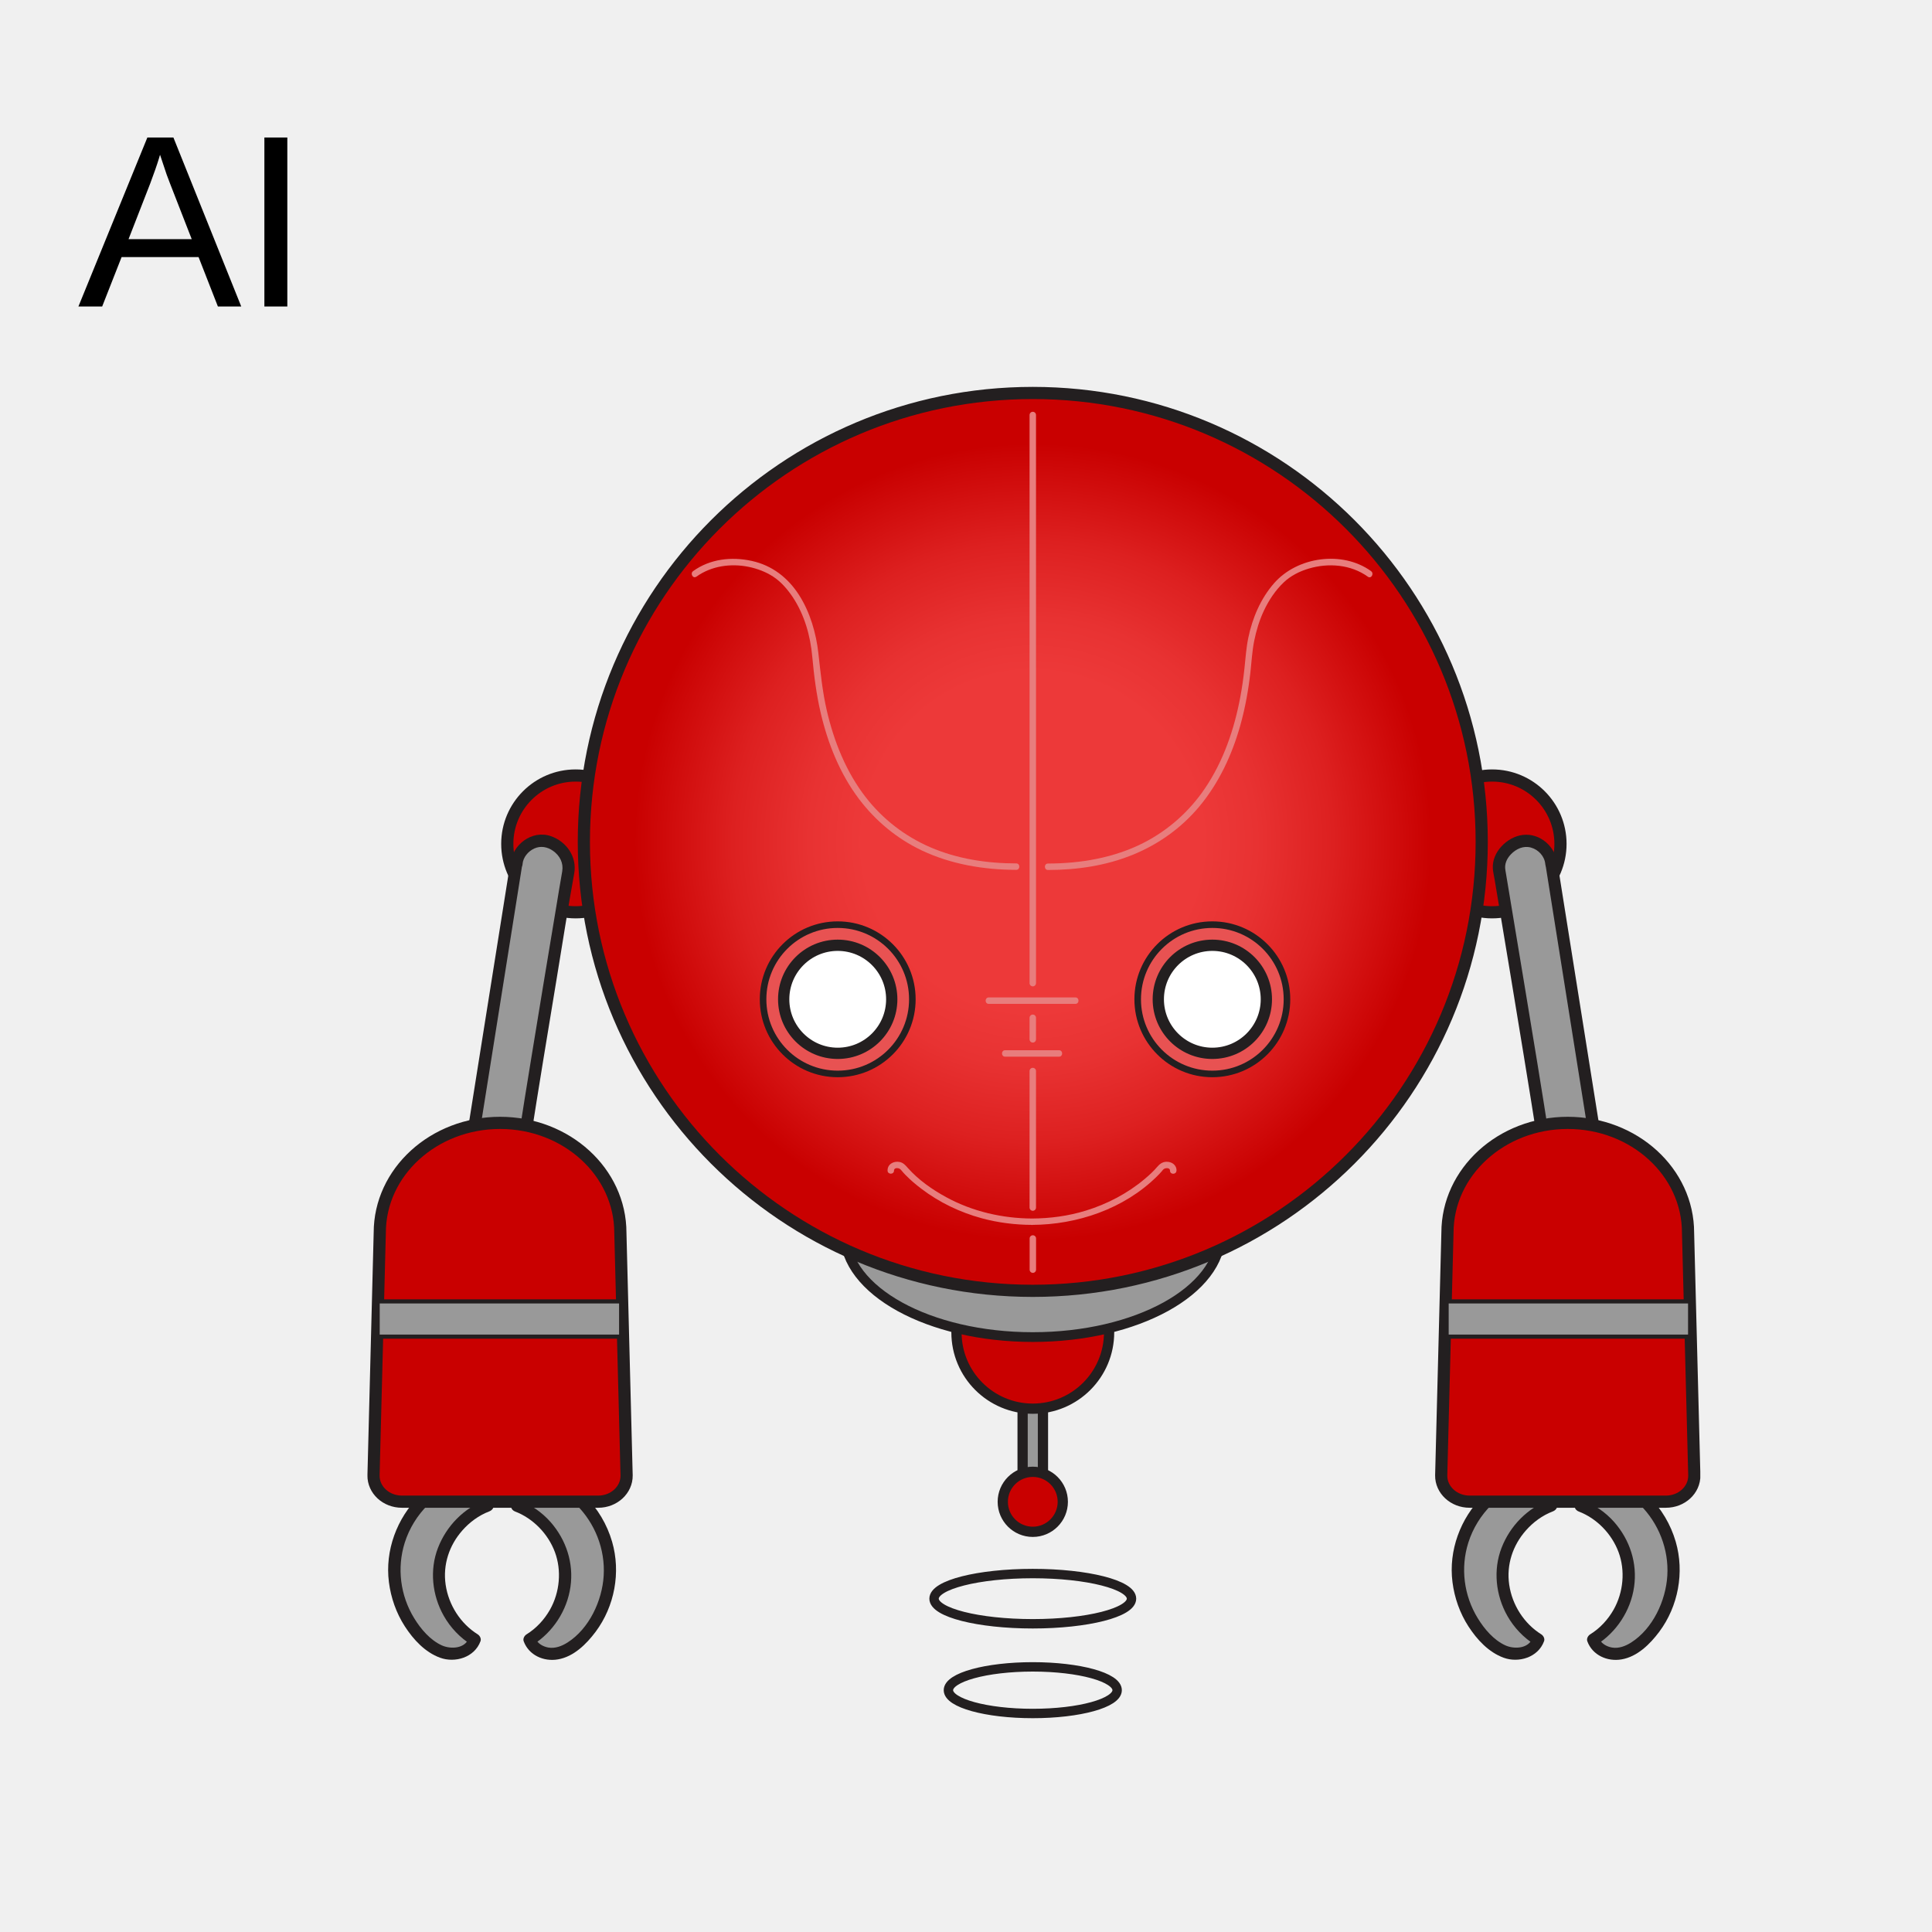
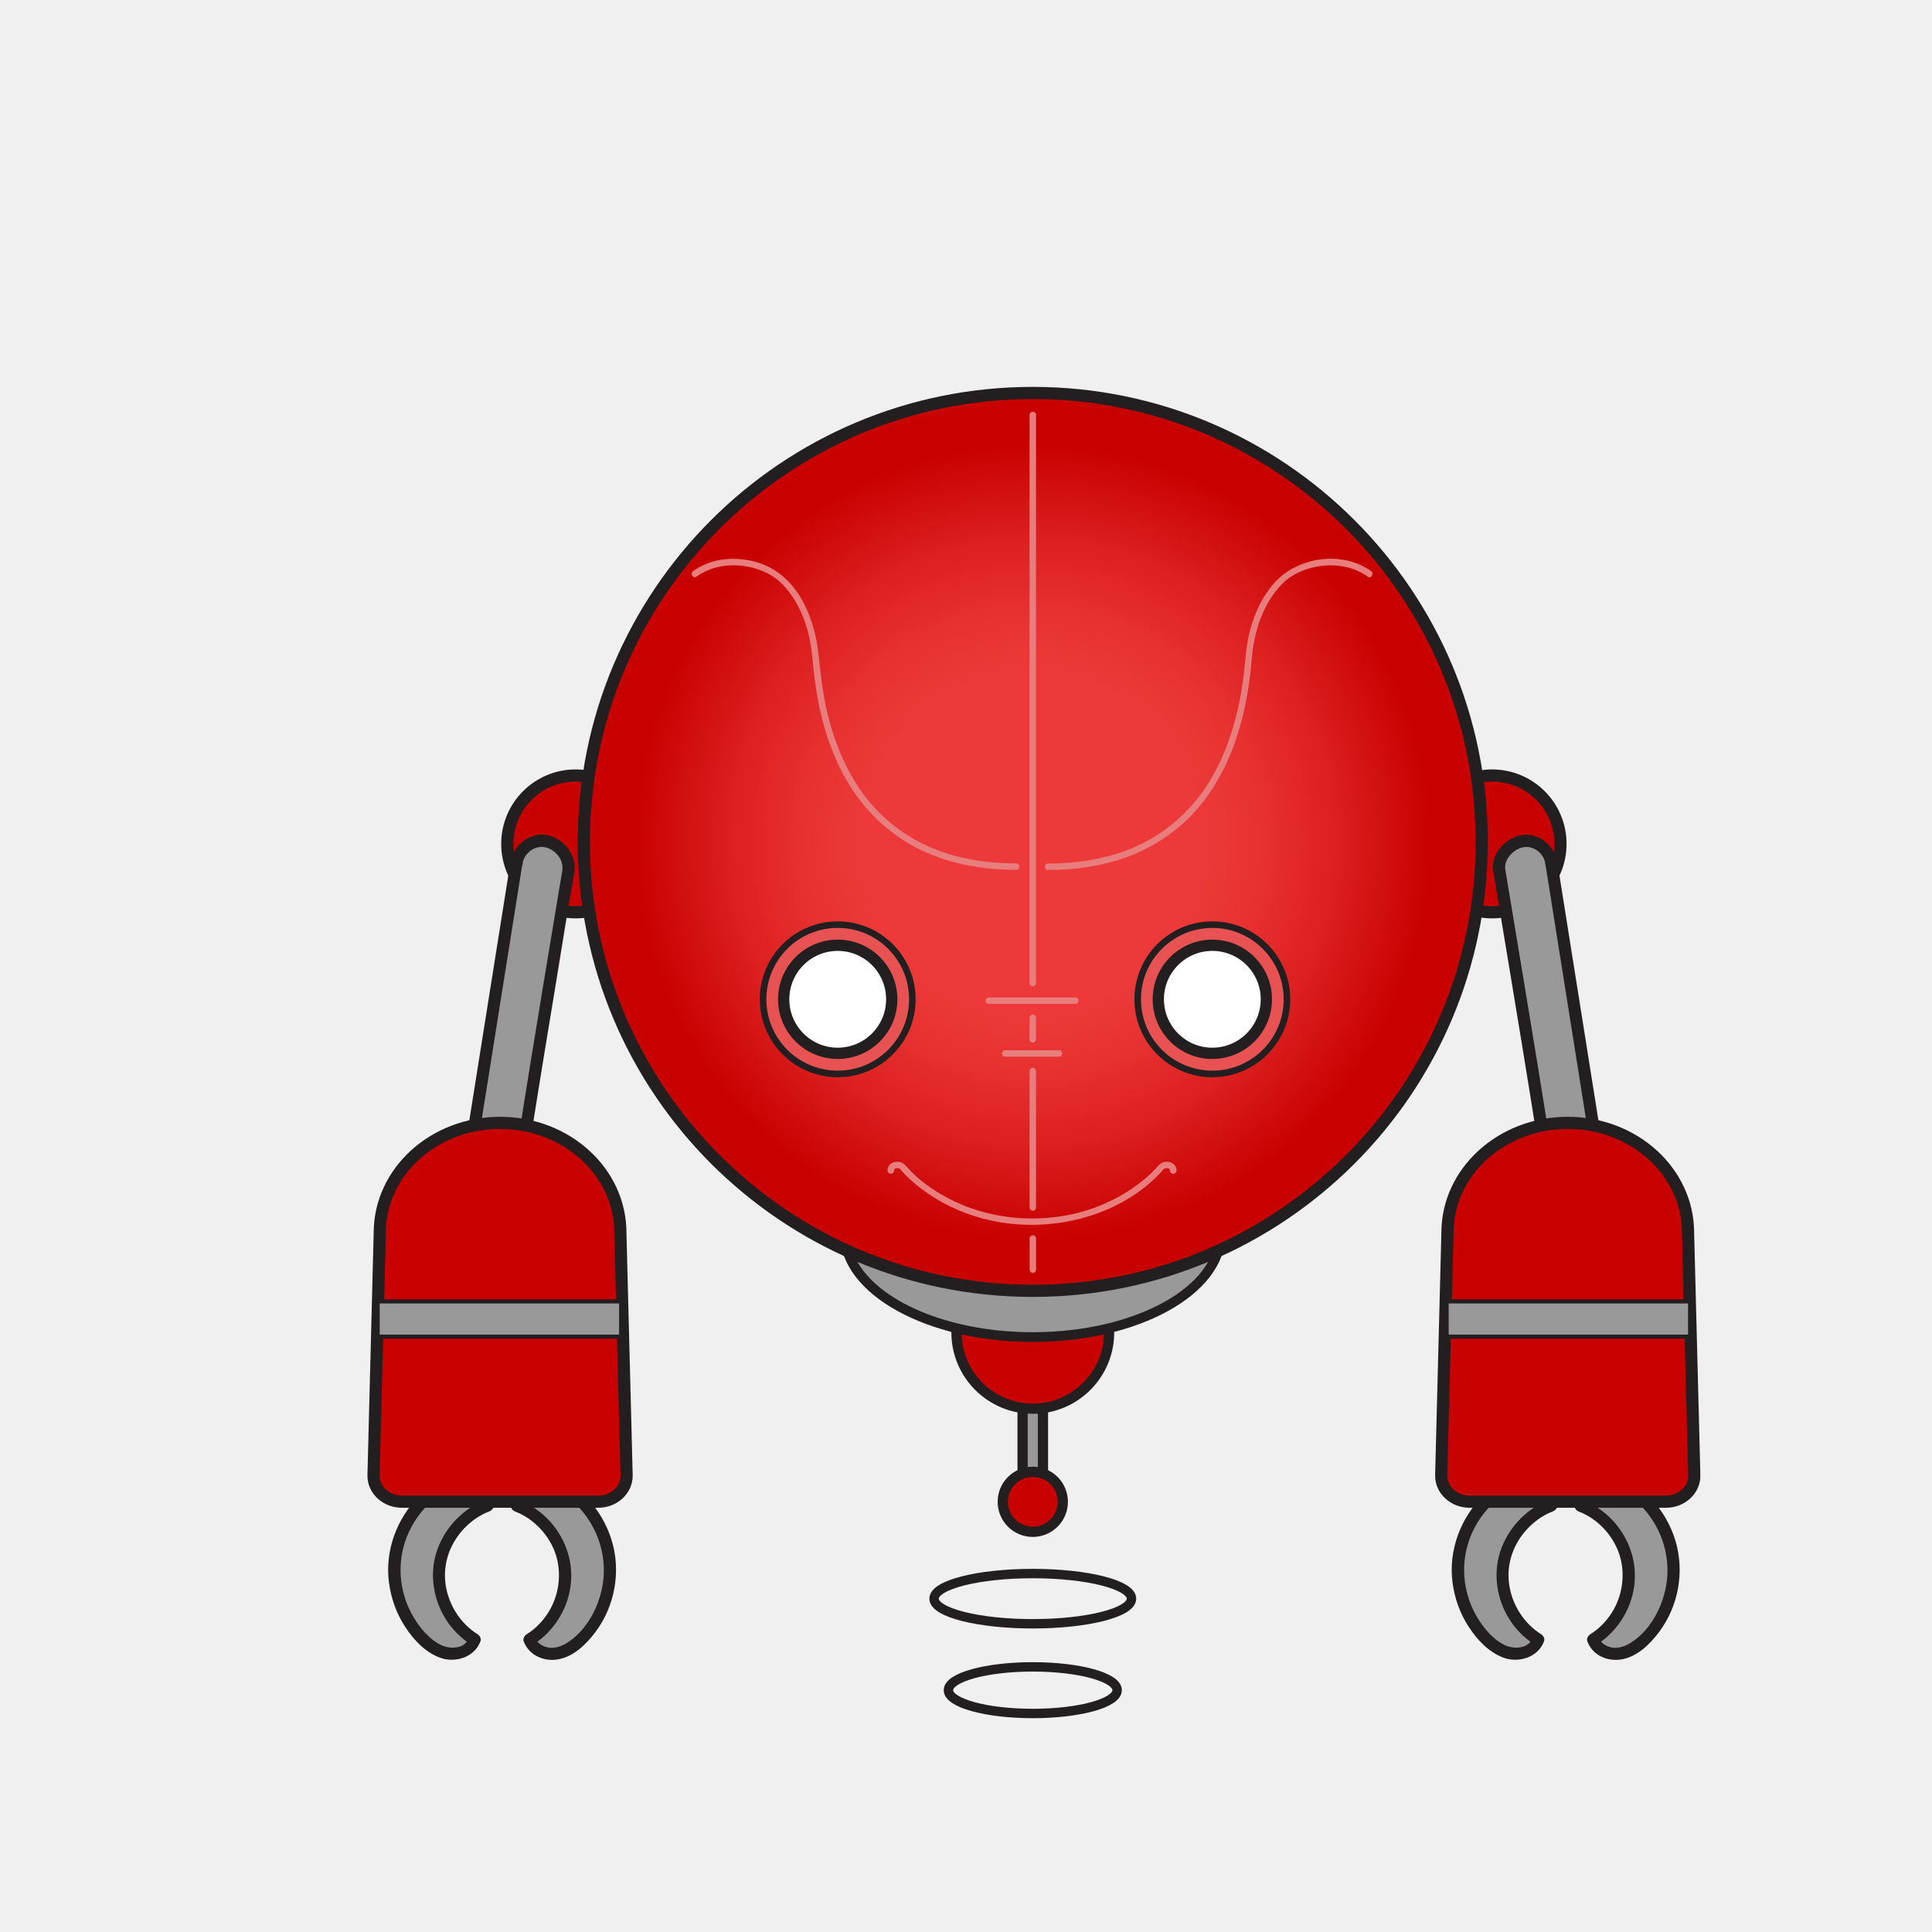
- <svg xmlns="http://www.w3.org/2000/svg" xmlns:xlink="http://www.w3.org/1999/xlink" viewBox="0 0 300 300">
-   <defs>
-     <style>.cls-1{stroke-width:1.46px;}.cls-1,.cls-2,.cls-3,.cls-4,.cls-5,.cls-6,.cls-7,.cls-8,.cls-9,.cls-10{stroke-linecap:round;stroke-miterlimit:10;}.cls-1,.cls-2,.cls-3,.cls-4,.cls-5,.cls-6,.cls-7,.cls-8,.cls-10{stroke:#231f20;}.cls-1,.cls-9{fill:none;}.cls-2{fill:#e85252;stroke-width:1.02px;}.cls-3,.cls-4,.cls-6,.cls-11{fill:#999;}.cls-3,.cls-7{stroke-width:1.59px;}.cls-4{stroke-width:.64px;}.cls-5{fill:url(#radial-gradient);}.cls-5,.cls-10{stroke-width:1.89px;}.cls-12{font-family:ArialMT, Arial;font-size:38.14px;}.cls-6{stroke-width:1.51px;}.cls-7,.cls-10{fill:#c90000;}.cls-8{fill:#fff;stroke-width:1.75px;}.cls-13{fill:#e87d7d;}.cls-9{stroke:#e87d7d;}.cls-14{fill:#fa2e19;}.cls-15{fill:#231f20;}</style>
+ <svg xmlns="http://www.w3.org/2000/svg" xmlns:xlink="http://www.w3.org/1999/xlink" viewBox="0 0 300 300" version="1.1" id="svg132">
+   <defs id="defs122">
+     <style id="style2">.cls-1{stroke-width:1.46px;}.cls-1,.cls-2,.cls-3,.cls-4,.cls-5,.cls-6,.cls-7,.cls-8,.cls-9,.cls-10{stroke-linecap:round;stroke-miterlimit:10;}.cls-1,.cls-2,.cls-3,.cls-4,.cls-5,.cls-6,.cls-7,.cls-8,.cls-10{stroke:#231f20;}.cls-1,.cls-9{fill:none;}.cls-2{fill:#e85252;stroke-width:1.02px;}.cls-3,.cls-4,.cls-6,.cls-11{fill:#999;}.cls-3,.cls-7{stroke-width:1.59px;}.cls-4{stroke-width:.64px;}.cls-5{fill:url(#radial-gradient);}.cls-5,.cls-10{stroke-width:1.89px;}.cls-12{font-family:ArialMT, Arial;font-size:38.14px;}.cls-6{stroke-width:1.51px;}.cls-7,.cls-10{fill:#c90000;}.cls-8{fill:#fff;stroke-width:1.75px;}.cls-13{fill:#e87d7d;}.cls-9{stroke:#e87d7d;}.cls-14{fill:#fa2e19;}.cls-15{fill:#231f20;}</style>
    <radialGradient id="radial-gradient" cx="103.31" cy="70.66" fx="103.31" fy="70.66" r="84.77" gradientTransform="matrix(1, 0, 0, 1, 0, 0)" gradientUnits="userSpaceOnUse">
-       <stop offset=".31" stop-color="#ed3939" />
-       <stop offset=".41" stop-color="#e83232" />
-       <stop offset=".55" stop-color="#dd2020" />
-       <stop offset=".72" stop-color="#ca0202" />
-       <stop offset=".73" stop-color="#c90000" />
+       <stop offset=".31" stop-color="#ed3939" id="stop4" />
+       <stop offset=".41" stop-color="#e83232" id="stop6" />
+       <stop offset=".55" stop-color="#dd2020" id="stop8" />
+       <stop offset=".72" stop-color="#ca0202" id="stop10" />
+       <stop offset=".73" stop-color="#c90000" id="stop12" />
    </radialGradient>
    <symbol id="Robots_AI_1" viewBox="0 0 206.96 206.74">
-       <g>
-         <circle class="cls-10" cx="174.63" cy="70.97" r="10.62" />
-         <g>
-           <path class="cls-11" d="M173.88,172.89c-2.85,2.78-4.54,6.72-4.58,10.7-.04,3.98,1.57,7.95,4.37,10.78,1.14,1.16,2.56,2.16,4.17,2.35,1.62,.19,3.43-.64,3.94-2.18-3.69-2.26-5.92-6.72-5.5-11.04,.42-4.31,3.45-8.27,7.51-9.78" />
-           <path class="cls-15" d="M173.21,172.22c-3.5,3.45-5.36,8.49-4.73,13.38,.31,2.44,1.14,4.81,2.48,6.88s3.14,4.01,5.46,4.86,5.35-.03,6.28-2.56c.15-.4-.1-.86-.43-1.07-2.69-1.68-4.52-4.57-4.98-7.7s.57-6.14,2.58-8.42c1.14-1.3,2.57-2.35,4.19-2.97,.48-.18,.81-.64,.66-1.16-.13-.46-.68-.85-1.16-.66-3.44,1.32-6.13,4.05-7.46,7.48s-.91,7.37,.9,10.56c1.04,1.84,2.53,3.4,4.33,4.52l-.43-1.07c-.61,1.66-2.82,1.75-4.19,1.14-1.83-.83-3.28-2.55-4.31-4.23-2.15-3.51-2.7-7.8-1.46-11.73,.71-2.23,1.96-4.26,3.63-5.9,.87-.86-.47-2.19-1.34-1.34h0Z" />
+       <g id="g119">
+         <circle class="cls-10" cx="174.63" cy="70.97" r="10.62" id="circle15" />
+         <g id="g21">
+           <path class="cls-11" d="M173.88,172.89c-2.85,2.78-4.54,6.72-4.58,10.7-.04,3.98,1.57,7.95,4.37,10.78,1.14,1.16,2.56,2.16,4.17,2.35,1.62,.19,3.43-.64,3.94-2.18-3.69-2.26-5.92-6.72-5.5-11.04,.42-4.31,3.45-8.27,7.51-9.78" id="path17" />
+           <path class="cls-15" d="M173.21,172.22c-3.5,3.45-5.36,8.49-4.73,13.38,.31,2.44,1.14,4.81,2.48,6.88s3.14,4.01,5.46,4.86,5.35-.03,6.28-2.56c.15-.4-.1-.86-.43-1.07-2.69-1.68-4.52-4.57-4.98-7.7s.57-6.14,2.58-8.42c1.14-1.3,2.57-2.35,4.19-2.97,.48-.18,.81-.64,.66-1.16-.13-.46-.68-.85-1.16-.66-3.44,1.32-6.13,4.05-7.46,7.48s-.91,7.37,.9,10.56c1.04,1.84,2.53,3.4,4.33,4.52l-.43-1.07c-.61,1.66-2.82,1.75-4.19,1.14-1.83-.83-3.28-2.55-4.31-4.23-2.15-3.51-2.7-7.8-1.46-11.73,.71-2.23,1.96-4.26,3.63-5.9,.87-.86-.47-2.19-1.34-1.34h0Z" id="path19" />
        </g>
-         <g>
-           <path class="cls-11" d="M198.24,172.89c2.85,2.78,4.54,6.72,4.58,10.7,.04,3.98-1.57,7.95-4.37,10.78-1.14,1.16-2.56,2.16-4.17,2.35s-3.43-.64-3.94-2.18c3.69-2.26,5.92-6.72,5.5-11.04-.42-4.31-3.45-8.27-7.51-9.78" />
-           <path class="cls-15" d="M197.57,173.56c2.92,2.88,4.52,6.94,4.27,11.04-.23,3.88-2.25,8.24-5.62,10.38-.88,.56-1.92,.96-2.97,.78-.84-.15-1.71-.63-2.02-1.47l-.43,1.07c3.15-1.97,5.35-5.33,5.88-9.02s-.66-7.3-3.09-10.07c-1.37-1.55-3.1-2.72-5.02-3.46-1.14-.44-1.63,1.39-.5,1.82,2.83,1.08,5.15,3.49,6.2,6.32s.77,6.2-.77,8.93c-.89,1.56-2.12,2.89-3.65,3.84-.33,.21-.58,.67-.43,1.07,.79,2.16,3.11,3.19,5.31,2.81,2.46-.42,4.42-2.37,5.86-4.29,2.95-3.96,3.93-9.23,2.56-13.97-.78-2.69-2.24-5.16-4.23-7.12-.87-.86-2.21,.48-1.34,1.34h0Z" />
+         <g id="g27">
+           <path class="cls-11" d="M198.24,172.89c2.85,2.78,4.54,6.72,4.58,10.7,.04,3.98-1.57,7.95-4.37,10.78-1.14,1.16-2.56,2.16-4.17,2.35s-3.43-.64-3.94-2.18c3.69-2.26,5.92-6.72,5.5-11.04-.42-4.31-3.45-8.27-7.51-9.78" id="path23" />
+           <path class="cls-15" d="M197.57,173.56c2.92,2.88,4.52,6.94,4.27,11.04-.23,3.88-2.25,8.24-5.62,10.38-.88,.56-1.92,.96-2.97,.78-.84-.15-1.71-.63-2.02-1.47l-.43,1.07c3.15-1.97,5.35-5.33,5.88-9.02s-.66-7.3-3.09-10.07c-1.37-1.55-3.1-2.72-5.02-3.46-1.14-.44-1.63,1.39-.5,1.82,2.83,1.08,5.15,3.49,6.2,6.32s.77,6.2-.77,8.93c-.89,1.56-2.12,2.89-3.65,3.84-.33,.21-.58,.67-.43,1.07,.79,2.16,3.11,3.19,5.31,2.81,2.46-.42,4.42-2.37,5.86-4.29,2.95-3.96,3.93-9.23,2.56-13.97-.78-2.69-2.24-5.16-4.23-7.12-.87-.86-2.21,.48-1.34,1.34h0Z" id="path25" />
        </g>
-         <g>
-           <path class="cls-11" d="M183.83,74.11c-.12-2.14-2.33-3.92-4.45-3.59s-4.16,2.7-3.6,4.77c0,0,4.76,28.39,6.87,41.93-.1-1.07,7.97,.65,7.87-.42" />
-           <path class="cls-15" d="M184.77,74.11c-.22-2.66-2.68-4.87-5.39-4.53-2.43,.3-4.81,2.69-4.63,5.23,.04,.57,.19,1.17,.28,1.73,.17,1.04,.35,2.08,.52,3.12,1.34,8.04,2.68,16.08,3.99,24.12,.74,4.56,1.49,9.13,2.2,13.69,.17,1.07,1.87,.79,1.86-.25,0,.19-.09,.37-.21,.5-.07,.08-.19,.14-.22,.14,.05,0,.11-.04,.16-.04,.24,0-.18,0,.04,0,.35-.02,.71-.02,1.06-.01,.96,.03,1.92,.13,2.87,.2,1.07,.08,4.2,.61,4.17-1.22-.02-1.22-1.91-1.22-1.89,0,0-.19,.09-.37,.21-.5,.07-.08,.19-.14,.22-.14-.05,0-.11,.04-.16,.04-.24,0,.18,0-.04,0-.35,.02-.71,.02-1.06,.01-.96-.03-1.92-.13-2.87-.2-1.07-.08-4.2-.61-4.17,1.22l1.86-.25c-1.25-8.02-2.57-16.02-3.9-24.03-.96-5.8-1.92-11.6-2.89-17.4-.03-.16-.05-.32-.08-.48-.18-.93,.2-1.79,.84-2.46,.81-.85,1.95-1.39,3.13-1.06s2.12,1.37,2.22,2.57,1.99,1.22,1.89,0h0Z" />
+         <g id="g33">
+           <path class="cls-11" d="M183.83,74.11c-.12-2.14-2.33-3.92-4.45-3.59s-4.16,2.7-3.6,4.77c0,0,4.76,28.39,6.87,41.93-.1-1.07,7.97,.65,7.87-.42" id="path29" />
+           <path class="cls-15" d="M184.77,74.11c-.22-2.66-2.68-4.87-5.39-4.53-2.43,.3-4.81,2.69-4.63,5.23,.04,.57,.19,1.17,.28,1.73,.17,1.04,.35,2.08,.52,3.12,1.34,8.04,2.68,16.08,3.99,24.12,.74,4.56,1.49,9.13,2.2,13.69,.17,1.07,1.87,.79,1.86-.25,0,.19-.09,.37-.21,.5-.07,.08-.19,.14-.22,.14,.05,0,.11-.04,.16-.04,.24,0-.18,0,.04,0,.35-.02,.71-.02,1.06-.01,.96,.03,1.92,.13,2.87,.2,1.07,.08,4.2,.61,4.17-1.22-.02-1.22-1.91-1.22-1.89,0,0-.19,.09-.37,.21-.5,.07-.08,.19-.14,.22-.14-.05,0-.11,.04-.16,.04-.24,0,.18,0-.04,0-.35,.02-.71,.02-1.06,.01-.96-.03-1.92-.13-2.87-.2-1.07-.08-4.2-.61-4.17,1.22l1.86-.25c-1.25-8.02-2.57-16.02-3.9-24.03-.96-5.8-1.92-11.6-2.89-17.4-.03-.16-.05-.32-.08-.48-.18-.93,.2-1.79,.84-2.46,.81-.85,1.95-1.39,3.13-1.06s2.12,1.37,2.22,2.57,1.99,1.22,1.89,0h0Z" id="path31" />
        </g>
-         <g>
-           <path class="cls-14" d="M183.91,74.42l6.63,41.66-.45-1.54" />
-           <path class="cls-15" d="M183,74.67l5.18,32.54,1.45,9.12,1.82-.5-.45-1.54c-.34-1.17-2.17-.67-1.82,.5l.45,1.54c.35,1.19,2.01,.68,1.82-.5l-5.18-32.54-1.45-9.12c-.08-.5-.71-.79-1.16-.66-.54,.15-.74,.66-.66,1.16h0Z" />
+         <g id="g39">
+           <path class="cls-14" d="M183.91,74.42l6.63,41.66-.45-1.54" id="path35" />
+           <path class="cls-15" d="M183,74.67l5.18,32.54,1.45,9.12,1.82-.5-.45-1.54c-.34-1.17-2.17-.67-1.82,.5l.45,1.54c.35,1.19,2.01,.68,1.82-.5l-5.18-32.54-1.45-9.12c-.08-.5-.71-.79-1.16-.66-.54,.15-.74,.66-.66,1.16h0Z" id="path37" />
        </g>
-         <path class="cls-10" d="M201.61,173.11h-30.47c-2.46,0-4.44-1.84-4.41-4.08l.97-37.68c0-9.42,8.36-17.06,18.68-17.06h0c10.32,0,18.68,7.64,18.68,17.06l.97,37.68c.03,2.25-1.95,4.08-4.41,4.08Z" />
-         <rect class="cls-4" x="167.57" y="142.01" width="37.81" height="5.47" />
-         <circle class="cls-10" cx="32.33" cy="70.97" r="10.62" />
-         <g>
-           <path class="cls-11" d="M33.08,172.89c2.85,2.78,4.54,6.72,4.58,10.7,.04,3.98-1.57,7.95-4.37,10.78-1.14,1.16-2.56,2.16-4.17,2.35s-3.43-.64-3.94-2.18c3.69-2.26,5.92-6.72,5.5-11.04-.42-4.31-3.45-8.27-7.51-9.78" />
-           <path class="cls-15" d="M32.41,173.56c2.92,2.88,4.52,6.94,4.27,11.04-.23,3.88-2.25,8.24-5.62,10.38-.88,.56-1.92,.96-2.97,.78-.84-.15-1.71-.63-2.02-1.47l-.43,1.07c3.15-1.97,5.35-5.33,5.88-9.02s-.66-7.3-3.09-10.07c-1.37-1.55-3.1-2.72-5.02-3.46-1.14-.44-1.63,1.39-.5,1.82,2.83,1.08,5.15,3.49,6.2,6.32s.77,6.2-.77,8.93c-.89,1.56-2.12,2.89-3.65,3.84-.33,.21-.58,.67-.43,1.07,.79,2.16,3.11,3.19,5.31,2.81,2.46-.42,4.42-2.37,5.86-4.29,2.95-3.96,3.93-9.23,2.56-13.97-.78-2.69-2.24-5.16-4.23-7.12-.87-.86-2.21,.48-1.34,1.34h0Z" />
+         <path class="cls-10" d="M201.61,173.11h-30.47c-2.46,0-4.44-1.84-4.41-4.08l.97-37.68c0-9.42,8.36-17.06,18.68-17.06h0c10.32,0,18.68,7.64,18.68,17.06l.97,37.68c.03,2.25-1.95,4.08-4.41,4.08Z" id="path41" />
+         <rect class="cls-4" x="167.57" y="142.01" width="37.81" height="5.47" id="rect43" />
+         <circle class="cls-10" cx="32.33" cy="70.97" r="10.62" id="circle45" />
+         <g id="g51">
+           <path class="cls-11" d="M33.08,172.89c2.85,2.78,4.54,6.72,4.58,10.7,.04,3.98-1.57,7.95-4.37,10.78-1.14,1.16-2.56,2.16-4.17,2.35s-3.43-.64-3.94-2.18c3.69-2.26,5.92-6.72,5.5-11.04-.42-4.31-3.45-8.27-7.51-9.78" id="path47" />
+           <path class="cls-15" d="M32.41,173.56c2.92,2.88,4.52,6.94,4.27,11.04-.23,3.88-2.25,8.24-5.62,10.38-.88,.56-1.92,.96-2.97,.78-.84-.15-1.71-.63-2.02-1.47l-.43,1.07c3.15-1.97,5.35-5.33,5.88-9.02s-.66-7.3-3.09-10.07c-1.37-1.55-3.1-2.72-5.02-3.46-1.14-.44-1.63,1.39-.5,1.82,2.83,1.08,5.15,3.49,6.2,6.32s.77,6.2-.77,8.93c-.89,1.56-2.12,2.89-3.65,3.84-.33,.21-.58,.67-.43,1.07,.79,2.16,3.11,3.19,5.31,2.81,2.46-.42,4.42-2.37,5.86-4.29,2.95-3.96,3.93-9.23,2.56-13.97-.78-2.69-2.24-5.16-4.23-7.12-.87-.86-2.21,.48-1.34,1.34h0Z" id="path49" />
        </g>
-         <g>
-           <path class="cls-11" d="M8.72,172.89c-2.85,2.78-4.54,6.72-4.58,10.7-.04,3.98,1.57,7.95,4.37,10.78,1.14,1.16,2.56,2.16,4.17,2.35s3.43-.64,3.94-2.18c-3.69-2.26-5.92-6.72-5.5-11.04,.42-4.31,3.45-8.27,7.51-9.78" />
-           <path class="cls-15" d="M8.06,172.22c-3.5,3.45-5.36,8.49-4.73,13.38,.31,2.44,1.14,4.81,2.48,6.88s3.14,4.01,5.46,4.86,5.35-.03,6.28-2.56c.15-.4-.1-.86-.43-1.07-2.69-1.68-4.52-4.57-4.98-7.7s.57-6.14,2.58-8.42c1.14-1.3,2.57-2.35,4.19-2.97,.48-.18,.81-.64,.66-1.16-.13-.46-.68-.85-1.16-.66-3.44,1.32-6.13,4.05-7.46,7.48s-.91,7.37,.9,10.56c1.04,1.84,2.53,3.4,4.33,4.52l-.43-1.07c-.61,1.66-2.82,1.75-4.19,1.14-1.83-.83-3.28-2.55-4.31-4.23-2.15-3.51-2.7-7.8-1.46-11.73,.71-2.23,1.96-4.26,3.63-5.9,.87-.86-.47-2.19-1.34-1.34h0Z" />
+         <g id="g57">
+           <path class="cls-11" d="M8.72,172.89c-2.85,2.78-4.54,6.72-4.58,10.7-.04,3.98,1.57,7.95,4.37,10.78,1.14,1.16,2.56,2.16,4.17,2.35s3.43-.64,3.94-2.18c-3.69-2.26-5.92-6.72-5.5-11.04,.42-4.31,3.45-8.27,7.51-9.78" id="path53" />
+           <path class="cls-15" d="M8.06,172.22c-3.5,3.45-5.36,8.49-4.73,13.38,.31,2.44,1.14,4.81,2.48,6.88s3.14,4.01,5.46,4.86,5.35-.03,6.28-2.56c.15-.4-.1-.86-.43-1.07-2.69-1.68-4.52-4.57-4.98-7.7s.57-6.14,2.58-8.42c1.14-1.3,2.57-2.35,4.19-2.97,.48-.18,.81-.64,.66-1.16-.13-.46-.68-.85-1.16-.66-3.44,1.32-6.13,4.05-7.46,7.48s-.91,7.37,.9,10.56c1.04,1.84,2.53,3.4,4.33,4.52l-.43-1.07c-.61,1.66-2.82,1.75-4.19,1.14-1.83-.83-3.28-2.55-4.31-4.23-2.15-3.51-2.7-7.8-1.46-11.73,.71-2.23,1.96-4.26,3.63-5.9,.87-.86-.47-2.19-1.34-1.34h0Z" id="path55" />
        </g>
-         <rect class="cls-3" x="101.73" y="151.78" width="3.16" height="20.8" />
-         <circle class="cls-7" cx="103.31" cy="146.82" r="11.85" />
-         <circle class="cls-7" cx="103.31" cy="173.13" r="4.66" />
-         <ellipse class="cls-6" cx="103.31" cy="131.46" rx="29.2" ry="16.09" />
-         <circle class="cls-5" cx="103.31" cy="70.66" r="69.71" />
-         <ellipse class="cls-1" cx="103.31" cy="188.17" rx="15.33" ry="3.9" />
-         <ellipse class="cls-1" cx="103.31" cy="202.38" rx="13.1" ry="3.62" />
-         <g>
-           <path class="cls-11" d="M23.14,74.11c.12-2.14,2.33-3.92,4.45-3.59,2.12,.34,4.16,2.7,3.6,4.77,0,0-4.76,28.39-6.87,41.93,.1-1.07-7.97,.65-7.87-.42" />
-           <path class="cls-15" d="M24.08,74.11c.09-1.06,.86-1.98,1.81-2.42,1-.46,2.05-.26,2.93,.36,1.07,.76,1.64,1.9,1.42,3.19-.33,1.84-.62,3.69-.93,5.54-1.3,7.79-2.59,15.58-3.86,23.37-.7,4.27-1.39,8.54-2.05,12.82l1.86,.25c.03-1.83-3.1-1.3-4.17-1.22-.96,.07-1.91,.17-2.87,.2-.35,.01-.71,0-1.06-.01-.23-.01,.18,.02-.01,0-.02,0-.15-.02-.16-.04-.04-.08,.1,.06,.13,.08,.16,.14,.28,.33,.28,.56,.02-1.22-1.87-1.22-1.89,0-.03,1.83,3.1,1.3,4.17,1.22,.96-.07,1.91-.17,2.87-.2,.35-.01,.71,0,1.06,.01,.23,.01-.18-.02,.01,0,.02,0,.15,.02,.16,.04,.04,.08-.1-.06-.13-.08-.16-.14-.28-.33-.28-.56-.02,1.04,1.69,1.33,1.86,.25,1.33-8.54,2.74-17.06,4.15-25.58,.9-5.44,1.73-10.89,2.72-16.32,.47-2.57-1.18-4.95-3.61-5.8-2.95-1.03-6.05,1.35-6.29,4.33-.1,1.21,1.79,1.21,1.89,0h0Z" />
+         <rect class="cls-3" x="101.73" y="151.78" width="3.16" height="20.8" id="rect59" />
+         <circle class="cls-7" cx="103.31" cy="146.82" r="11.85" id="circle61" />
+         <circle class="cls-7" cx="103.31" cy="173.13" r="4.66" id="circle63" />
+         <ellipse class="cls-6" cx="103.31" cy="131.46" rx="29.2" ry="16.09" id="ellipse65" />
+         <circle class="cls-5" cx="103.31" cy="70.66" r="69.71" id="circle67" />
+         <ellipse class="cls-1" cx="103.31" cy="188.17" rx="15.33" ry="3.9" id="ellipse69" />
+         <ellipse class="cls-1" cx="103.31" cy="202.38" rx="13.1" ry="3.62" id="ellipse71" />
+         <g id="g77">
+           <path class="cls-11" d="M23.14,74.11c.12-2.14,2.33-3.92,4.45-3.59,2.12,.34,4.16,2.7,3.6,4.77,0,0-4.76,28.39-6.87,41.93,.1-1.07-7.97,.65-7.87-.42" id="path73" />
+           <path class="cls-15" d="M24.08,74.11c.09-1.06,.86-1.98,1.81-2.42,1-.46,2.05-.26,2.93,.36,1.07,.76,1.64,1.9,1.42,3.19-.33,1.84-.62,3.69-.93,5.54-1.3,7.79-2.59,15.58-3.86,23.37-.7,4.27-1.39,8.54-2.05,12.82l1.86,.25c.03-1.83-3.1-1.3-4.17-1.22-.96,.07-1.91,.17-2.87,.2-.35,.01-.71,0-1.06-.01-.23-.01,.18,.02-.01,0-.02,0-.15-.02-.16-.04-.04-.08,.1,.06,.13,.08,.16,.14,.28,.33,.28,.56,.02-1.22-1.87-1.22-1.89,0-.03,1.83,3.1,1.3,4.17,1.22,.96-.07,1.91-.17,2.87-.2,.35-.01,.71,0,1.06,.01,.23,.01-.18-.02,.01,0,.02,0,.15,.02,.16,.04,.04,.08-.1-.06-.13-.08-.16-.14-.28-.33-.28-.56-.02,1.04,1.69,1.33,1.86,.25,1.33-8.54,2.74-17.06,4.15-25.58,.9-5.44,1.73-10.89,2.72-16.32,.47-2.57-1.18-4.95-3.61-5.8-2.95-1.03-6.05,1.35-6.29,4.33-.1,1.21,1.79,1.21,1.89,0h0Z" id="path75" />
        </g>
-         <g>
-           <path class="cls-14" d="M23.05,74.42l-6.63,41.66,.45-1.54" />
-           <path class="cls-15" d="M22.14,74.17l-5.18,32.54-1.45,9.12c-.19,1.18,1.47,1.7,1.82,.5l.45-1.54c.34-1.17-1.48-1.67-1.82-.5l-.45,1.54,1.82,.5,5.18-32.54,1.45-9.12c.08-.51-.13-1.01-.66-1.16-.45-.13-1.08,.16-1.16,.66h0Z" />
+         <g id="g83">
+           <path class="cls-14" d="M23.05,74.42l-6.63,41.66,.45-1.54" id="path79" />
+           <path class="cls-15" d="M22.14,74.17l-5.18,32.54-1.45,9.12c-.19,1.18,1.47,1.7,1.82,.5l.45-1.54c.34-1.17-1.48-1.67-1.82-.5l-.45,1.54,1.82,.5,5.18-32.54,1.45-9.12c.08-.51-.13-1.01-.66-1.16-.45-.13-1.08,.16-1.16,.66h0Z" id="path81" />
        </g>
-         <path class="cls-10" d="M5.36,173.11h30.47c2.46,0,4.44-1.84,4.41-4.08l-.97-37.68c0-9.42-8.36-17.06-18.68-17.06h0c-10.32,0-18.68,7.64-18.68,17.06l-.97,37.68c-.03,2.25,1.95,4.08,4.41,4.08Z" />
-         <circle class="cls-2" cx="73.02" cy="95.1" r="11.59" />
-         <circle class="cls-8" cx="73.02" cy="95.1" r="8.39" />
-         <circle class="cls-2" cx="131.19" cy="95.1" r="11.59" />
-         <circle class="cls-8" cx="131.19" cy="95.1" r="8.39" />
-         <rect class="cls-4" x="1.58" y="142.01" width="37.81" height="5.47" />
-         <g>
-           <g>
-             <path class="cls-13" d="M51.07,29.48c2.35-1.69,5.38-2.1,8.17-1.52,1.33,.28,2.62,.77,3.76,1.51,1.24,.81,2.23,1.98,3.05,3.2,1.81,2.74,2.73,5.99,3.02,9.24,.27,2.95,.64,5.88,1.32,8.77,1.12,4.76,2.99,9.43,5.96,13.35,2.55,3.37,5.85,6.11,9.67,7.93,4.58,2.18,9.67,3.03,14.72,3.04,.64,0,.64-1,0-1-4.56,0-9.17-.7-13.37-2.52-3.92-1.7-7.35-4.35-9.98-7.73-3.06-3.94-4.95-8.67-6.07-13.51-.68-2.96-.97-5.93-1.31-8.94s-1.27-6.29-2.99-8.97-4.17-4.6-7.34-5.3-6.51-.3-9.11,1.58c-.52,.37-.02,1.24,.5,.86h0Z" />
-             <path class="cls-13" d="M155.85,28.62c-4.49-3.24-11.47-2.24-15.07,1.87-2.09,2.39-3.37,5.4-4.01,8.5-.32,1.55-.42,3.12-.59,4.7s-.37,3-.65,4.49c-.94,5.02-2.63,9.97-5.52,14.22-2.42,3.56-5.69,6.47-9.53,8.42-4.57,2.32-9.72,3.19-14.81,3.2-.64,0-.64,1,0,1,4.51,0,9.07-.67,13.26-2.4,3.94-1.62,7.45-4.13,10.19-7.4,3.09-3.68,5.14-8.1,6.43-12.71,.75-2.7,1.25-5.46,1.56-8.25,.18-1.61,.26-3.22,.58-4.81s.8-3.19,1.5-4.68c.77-1.63,1.78-3.17,3.09-4.41,1.08-1.03,2.46-1.72,3.88-2.14,3.06-.91,6.54-.64,9.18,1.26,.52,.38,1.02-.49,.5-.86h0Z" />
+         <path class="cls-10" d="M5.36,173.11h30.47c2.46,0,4.44-1.84,4.41-4.08l-.97-37.68c0-9.42-8.36-17.06-18.68-17.06h0c-10.32,0-18.68,7.64-18.68,17.06l-.97,37.68c-.03,2.25,1.95,4.08,4.41,4.08Z" id="path85" />
+         <circle class="cls-2" cx="73.02" cy="95.1" r="11.59" id="circle87" />
+         <circle class="cls-8" cx="73.02" cy="95.1" r="8.39" id="circle89" />
+         <circle class="cls-2" cx="131.19" cy="95.1" r="11.59" id="circle91" />
+         <circle class="cls-8" cx="131.19" cy="95.1" r="8.39" id="circle93" />
+         <rect class="cls-4" x="1.58" y="142.01" width="37.81" height="5.47" id="rect95" />
+         <g id="g117">
+           <g id="g101">
+             <path class="cls-13" d="M51.07,29.48c2.35-1.69,5.38-2.1,8.17-1.52,1.33,.28,2.62,.77,3.76,1.51,1.24,.81,2.23,1.98,3.05,3.2,1.81,2.74,2.73,5.99,3.02,9.24,.27,2.95,.64,5.88,1.32,8.77,1.12,4.76,2.99,9.43,5.96,13.35,2.55,3.37,5.85,6.11,9.67,7.93,4.58,2.18,9.67,3.03,14.72,3.04,.64,0,.64-1,0-1-4.56,0-9.17-.7-13.37-2.52-3.92-1.7-7.35-4.35-9.98-7.73-3.06-3.94-4.95-8.67-6.07-13.51-.68-2.96-.97-5.93-1.31-8.94s-1.27-6.29-2.99-8.97-4.17-4.6-7.34-5.3-6.51-.3-9.11,1.58c-.52,.37-.02,1.24,.5,.86h0Z" id="path97" />
+             <path class="cls-13" d="M155.85,28.62c-4.49-3.24-11.47-2.24-15.07,1.87-2.09,2.39-3.37,5.4-4.01,8.5-.32,1.55-.42,3.12-.59,4.7s-.37,3-.65,4.49c-.94,5.02-2.63,9.97-5.52,14.22-2.42,3.56-5.69,6.47-9.53,8.42-4.57,2.32-9.72,3.19-14.81,3.2-.64,0-.64,1,0,1,4.51,0,9.07-.67,13.26-2.4,3.94-1.62,7.45-4.13,10.19-7.4,3.09-3.68,5.14-8.1,6.43-12.71,.75-2.7,1.25-5.46,1.56-8.25,.18-1.61,.26-3.22,.58-4.81s.8-3.19,1.5-4.68c.77-1.63,1.78-3.17,3.09-4.41,1.08-1.03,2.46-1.72,3.88-2.14,3.06-.91,6.54-.64,9.18,1.26,.52,.38,1.02-.49,.5-.86h0Z" id="path99" />
          </g>
-           <path class="cls-13" d="M125.63,121.71c.02-.9-.76-1.42-1.61-1.38-.6,.03-1.01,.35-1.39,.79-.57,.68-1.24,1.29-1.92,1.86-2.66,2.25-5.83,3.91-9.15,4.93-2.72,.84-5.55,1.22-8.4,1.23-.64,0-.64,1,0,1h.06c.64,0,.64-1,0-1-4.64-.02-9.24-1.08-13.33-3.3-2.19-1.19-4.33-2.69-5.99-4.56-.37-.42-.69-.8-1.27-.92-.91-.18-1.89,.33-1.87,1.34,.01,.64,1.01,.64,1,0,0-.38,.42-.44,.72-.35,.23,.07,.36,.22,.5,.4,.19,.23,.39,.45,.6,.66,.75,.77,1.57,1.46,2.43,2.11,2.78,2.12,6,3.66,9.37,4.58,2.55,.69,5.19,1.02,7.83,1.03v-1h-.06v1c7.05-.02,14.33-2.49,19.42-7.51,.26-.26,.52-.52,.76-.8,.11-.13,.2-.28,.34-.37,.3-.2,.96-.21,.95,.26-.01,.64,.99,.64,1,0h0Z" />
-           <path class="cls-13" d="M99.01,104.01h8.38c.64,0,.64-1,0-1h-8.38c-.64,0-.64,1,0,1h0Z" />
-           <path class="cls-13" d="M96.47,95.81h13.46c.64,0,.64-1,0-1h-13.46c-.64,0-.64,1,0,1h0Z" />
-           <path class="cls-9" d="M103.32,132.24c0,1.61,0,3.23,0,4.84" />
-           <path class="cls-9" d="M103.31,106.24c0,7.07,.01,14.14,0,21.2" />
-           <path class="cls-9" d="M103.31,97.97c0,1.12,0,2.23,0,3.35" />
-           <path class="cls-9" d="M103.31,4.37c.01,29.28,.01,59.28,0,88.22" />
+           <path class="cls-13" d="M125.63,121.71c.02-.9-.76-1.42-1.61-1.38-.6,.03-1.01,.35-1.39,.79-.57,.68-1.24,1.29-1.92,1.86-2.66,2.25-5.83,3.91-9.15,4.93-2.72,.84-5.55,1.22-8.4,1.23-.64,0-.64,1,0,1h.06c.64,0,.64-1,0-1-4.64-.02-9.24-1.08-13.33-3.3-2.19-1.19-4.33-2.69-5.99-4.56-.37-.42-.69-.8-1.27-.92-.91-.18-1.89,.33-1.87,1.34,.01,.64,1.01,.64,1,0,0-.38,.42-.44,.72-.35,.23,.07,.36,.22,.5,.4,.19,.23,.39,.45,.6,.66,.75,.77,1.57,1.46,2.43,2.11,2.78,2.12,6,3.66,9.37,4.58,2.55,.69,5.19,1.02,7.83,1.03v-1h-.06v1c7.05-.02,14.33-2.49,19.42-7.51,.26-.26,.52-.52,.76-.8,.11-.13,.2-.28,.34-.37,.3-.2,.96-.21,.95,.26-.01,.64,.99,.64,1,0h0Z" id="path103" />
+           <path class="cls-13" d="M99.01,104.01h8.38c.64,0,.64-1,0-1h-8.38c-.64,0-.64,1,0,1h0Z" id="path105" />
+           <path class="cls-13" d="M96.47,95.81h13.46c.64,0,.64-1,0-1h-13.46c-.64,0-.64,1,0,1h0Z" id="path107" />
+           <path class="cls-9" d="M103.32,132.24c0,1.61,0,3.23,0,4.84" id="path109" />
+           <path class="cls-9" d="M103.31,106.24c0,7.07,.01,14.14,0,21.2" id="path111" />
+           <path class="cls-9" d="M103.31,97.97c0,1.12,0,2.23,0,3.35" id="path113" />
+           <path class="cls-9" d="M103.31,4.37c.01,29.28,.01,59.28,0,88.22" id="path115" />
        </g>
      </g>
    </symbol>
  </defs>
  <g id="Robos">
-     <use width="206.96" height="206.74" transform="translate(57.06 60.07)" xlink:href="#Robots_AI_1" />
-   </g>
-   <g id="TXT__etc">
-     <text class="cls-12" transform="translate(12.1 47.59)">
-       <tspan x="0" y="0">AI</tspan>
-     </text>
+     <use width="206.96" height="206.74" transform="translate(57.06 60.07)" xlink:href="#Robots_AI_1" id="use124" />
  </g>
</svg>
